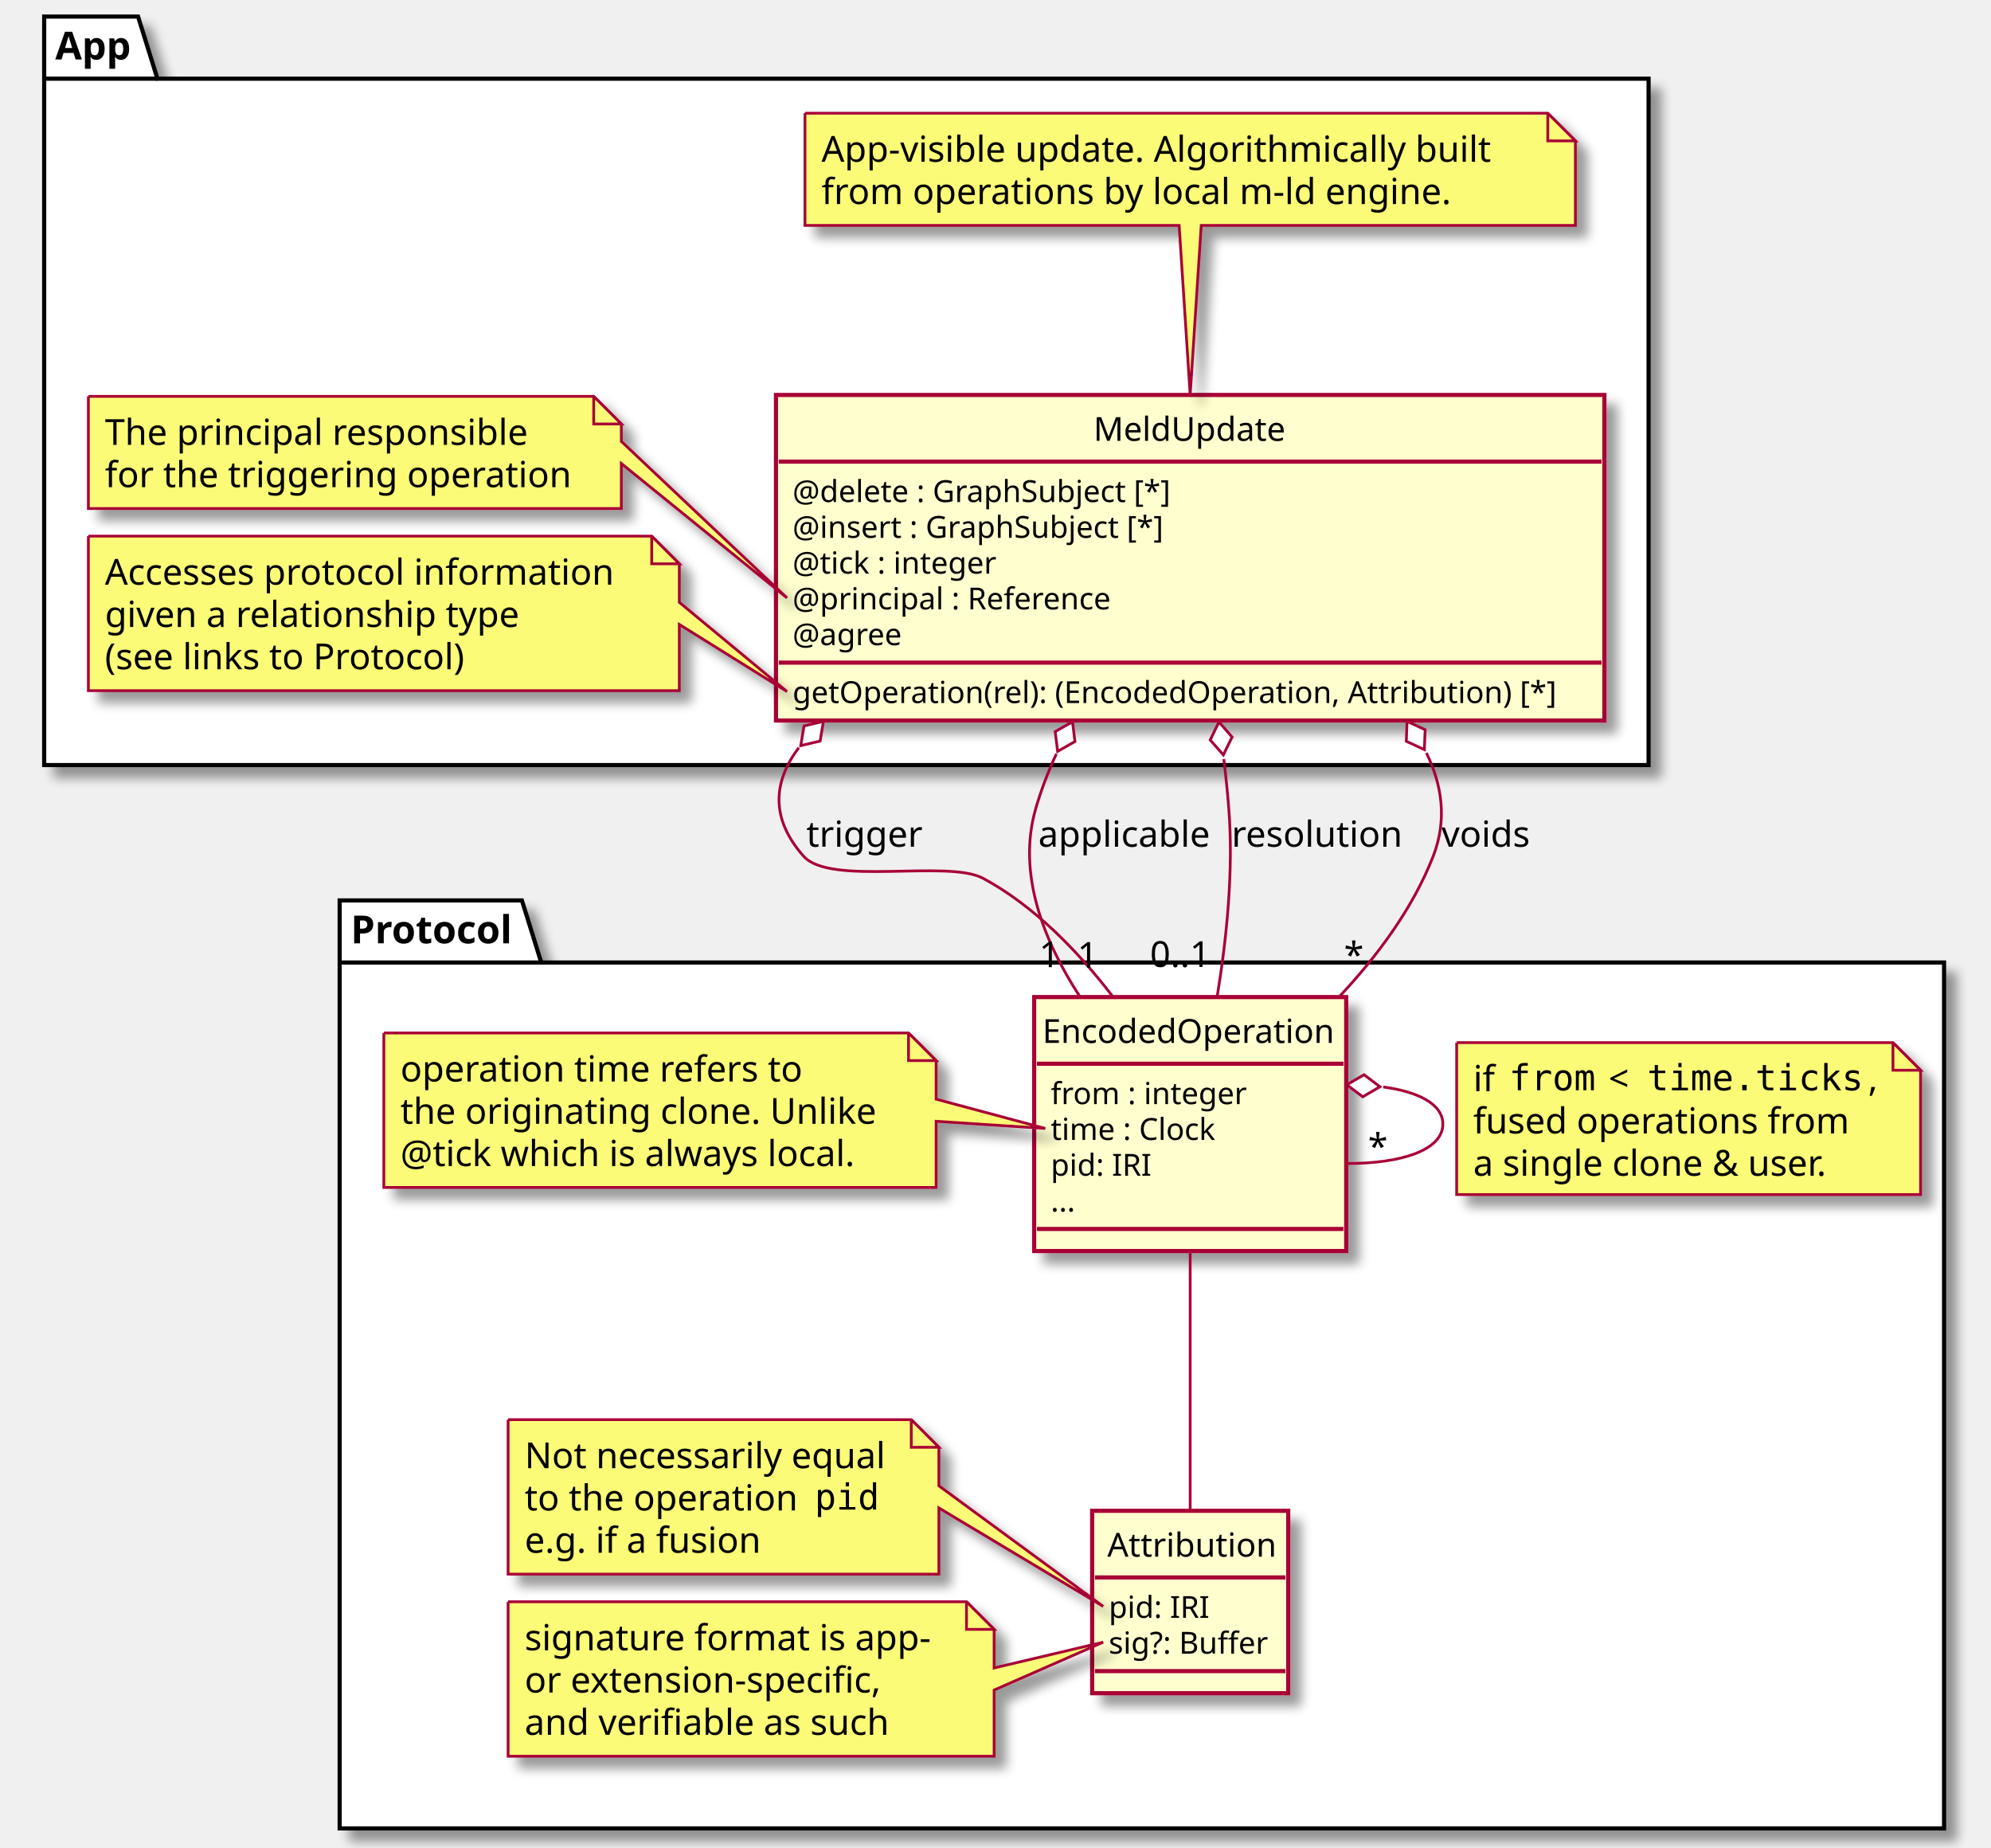
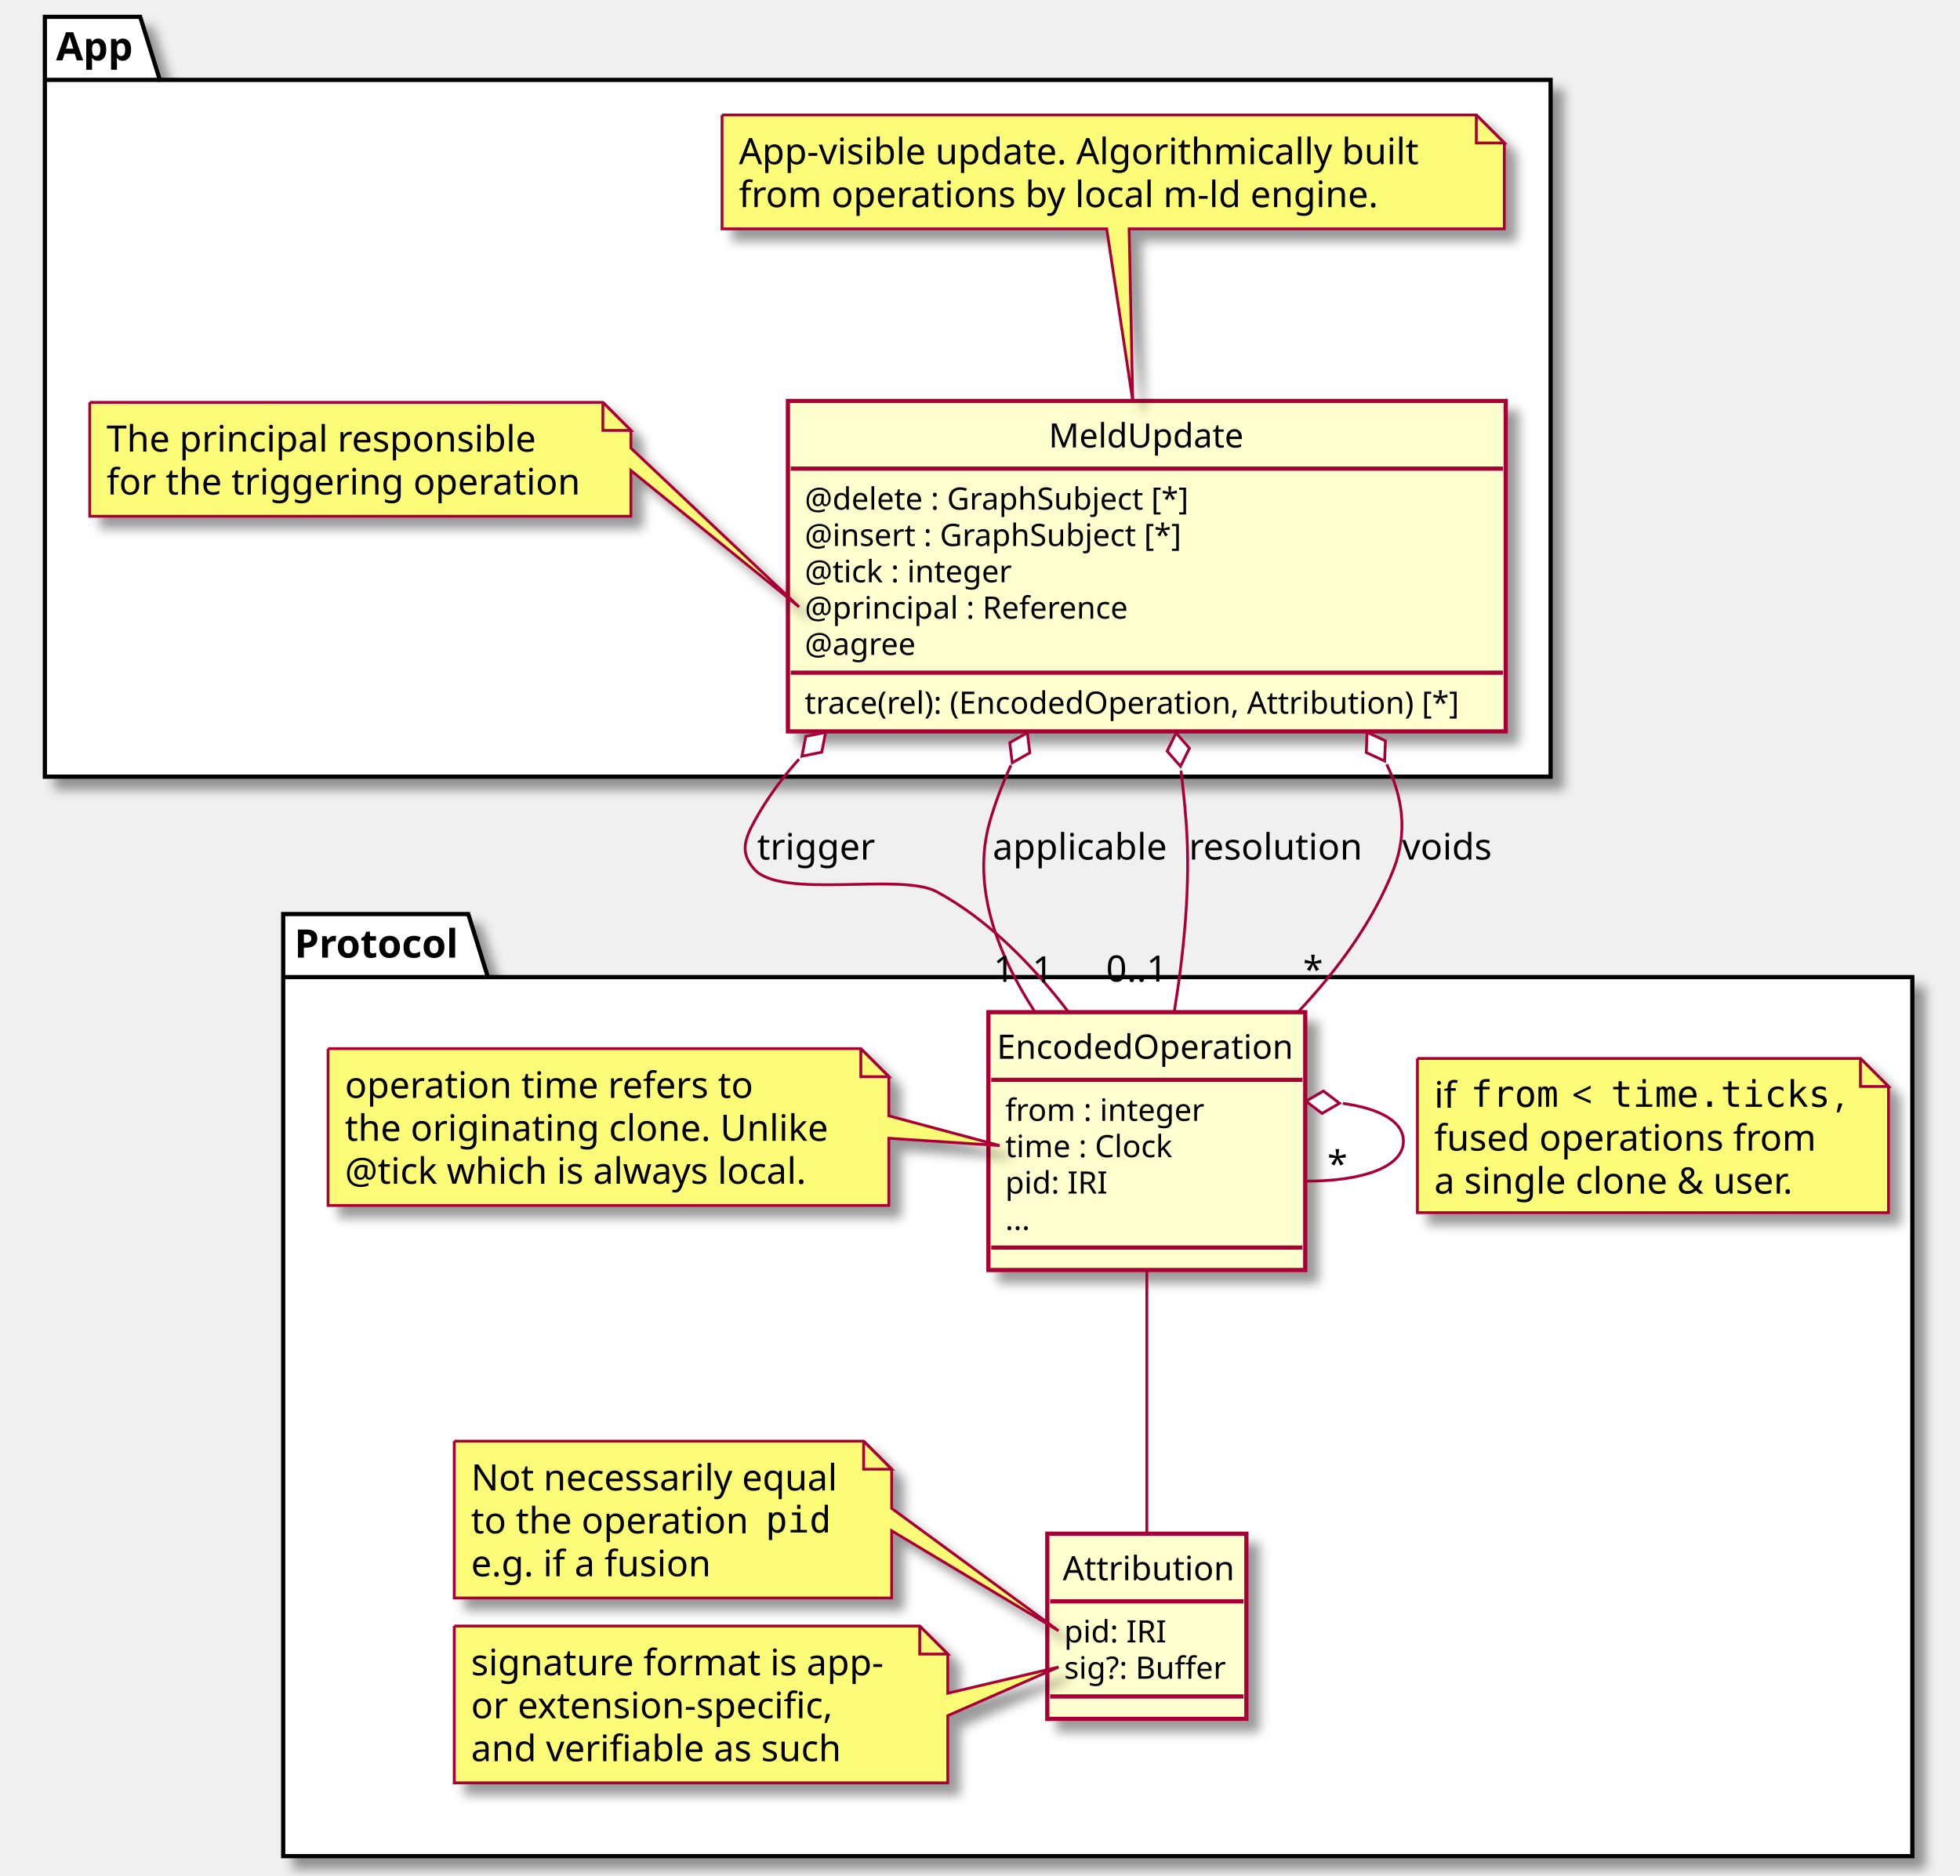
- <svg xmlns="http://www.w3.org/2000/svg" contentScriptType="application/ecmascript" contentStyleType="text/css" height="669px" preserveAspectRatio="none" style="width:721px;height:669px;background:#FFFFFF;" version="1.1" viewBox="0 0 721 669" width="721px" zoomAndPan="magnify">
+ <svg xmlns="http://www.w3.org/2000/svg" contentScriptType="application/ecmascript" contentStyleType="text/css" height="669px" preserveAspectRatio="none" style="width:699px;height:669px;background:#FFFFFF;" version="1.1" viewBox="0 0 699 669" width="699px" zoomAndPan="magnify">
  <defs>
-     <filter height="300%" id="f18cornsgz6i9n" width="300%" x="-1" y="-1">
+     <filter height="300%" id="f1y0zjr9xb16hu" width="300%" x="-1" y="-1">
      <feGaussianBlur result="blurOut" stdDeviation="2.0" />
      <feColorMatrix in="blurOut" result="blurOut2" type="matrix" values="0 0 0 0 0 0 0 0 0 0 0 0 0 0 0 0 0 0 .4 0" />
      <feOffset dx="4.0" dy="4.0" in="blurOut2" result="blurOut3" />
      <feBlend in="SourceGraphic" in2="blurOut3" mode="normal" />
    </filter>
  </defs>
  <g>
-     <polygon fill="#FFFFFF" filter="url(#f18cornsgz6i9n)" points="16,6,50,6,57,28.488,597,28.488,597,277,16,277,16,6" style="stroke:#000000;stroke-width:1.5;" />
+     <polygon fill="#FFFFFF" filter="url(#f1y0zjr9xb16hu)" points="16,6,50,6,57,28.488,553,28.488,553,277,16,277,16,6" style="stroke:#000000;stroke-width:1.5;" />
    <line style="stroke:#000000;stroke-width:1.5;" x1="16" x2="57" y1="28.488" y2="28.488" />
    <text fill="#000000" font-family="sans-serif" font-size="14" font-weight="bold" lengthAdjust="spacing" textLength="28" x="20" y="21.535">App</text>
-     <polygon fill="#FFFFFF" filter="url(#f18cornsgz6i9n)" points="123,326,189,326,196,348.488,704,348.488,704,662,123,662,123,326" style="stroke:#000000;stroke-width:1.5;" />
-     <line style="stroke:#000000;stroke-width:1.5;" x1="123" x2="196" y1="348.488" y2="348.488" />
-     <text fill="#000000" font-family="sans-serif" font-size="14" font-weight="bold" lengthAdjust="spacing" textLength="60" x="127" y="341.535">Protocol</text>
-     <rect codeLine="5" fill="#FEFECE" filter="url(#f18cornsgz6i9n)" height="117.863" id="MeldUpdate" style="stroke:#A80036;stroke-width:1.5;" width="300" x="281" y="143" />
-     <text fill="#000000" font-family="sans-serif" font-size="12" lengthAdjust="spacing" textLength="70" x="396" y="159.602">MeldUpdate</text>
-     <line style="stroke:#A80036;stroke-width:1.5;" x1="282" x2="580" y1="167.133" y2="167.133" />
+     <polygon fill="#FFFFFF" filter="url(#f1y0zjr9xb16hu)" points="101,326,167,326,174,348.488,682,348.488,682,662,101,662,101,326" style="stroke:#000000;stroke-width:1.5;" />
+     <line style="stroke:#000000;stroke-width:1.5;" x1="101" x2="174" y1="348.488" y2="348.488" />
+     <text fill="#000000" font-family="sans-serif" font-size="14" font-weight="bold" lengthAdjust="spacing" textLength="60" x="105" y="341.535">Protocol</text>
+     <rect codeLine="5" fill="#FEFECE" filter="url(#f1y0zjr9xb16hu)" height="117.863" id="MeldUpdate" style="stroke:#A80036;stroke-width:1.5;" width="256" x="281" y="143" />
+     <text fill="#000000" font-family="sans-serif" font-size="12" lengthAdjust="spacing" textLength="70" x="374" y="159.602">MeldUpdate</text>
+     <line style="stroke:#A80036;stroke-width:1.5;" x1="282" x2="536" y1="167.133" y2="167.133" />
    <text fill="#000000" font-family="sans-serif" font-size="11" lengthAdjust="spacing" textLength="138" x="287" y="181.768">@delete : GraphSubject [*]</text>
    <text fill="#000000" font-family="sans-serif" font-size="11" lengthAdjust="spacing" textLength="137" x="287" y="194.723">@insert : GraphSubject [*]</text>
    <text fill="#000000" font-family="sans-serif" font-size="11" lengthAdjust="spacing" textLength="75" x="287" y="207.678">@tick : integer</text>
    <text fill="#000000" font-family="sans-serif" font-size="11" lengthAdjust="spacing" textLength="118" x="287" y="220.633">@principal : Reference</text>
    <text fill="#000000" font-family="sans-serif" font-size="11" lengthAdjust="spacing" textLength="39" x="287" y="233.588">@agree</text>
-     <line style="stroke:#A80036;stroke-width:1.5;" x1="282" x2="580" y1="239.908" y2="239.908" />
-     <text fill="#000000" font-family="sans-serif" font-size="11" lengthAdjust="spacing" textLength="288" x="287" y="254.543">getOperation(rel): (EncodedOperation, Attribution) [*]</text>
-     <path d="M291.5,41 L291.5,81.621 A0,0 0 0 0 291.5,81.621 L427,81.621 L431,142.93 L435,81.621 L570.5,81.621 A0,0 0 0 0 570.5,81.621 L570.5,51 L560.5,41 L291.5,41 A0,0 0 0 0 291.5,41 " fill="#FBFB77" filter="url(#f18cornsgz6i9n)" style="stroke:#A80036;stroke-width:1.0;" />
-     <path d="M560.5,41 L560.5,51 L570.5,51 L560.5,41 " fill="#FBFB77" style="stroke:#A80036;stroke-width:1.0;" />
-     <text fill="#000000" font-family="sans-serif" font-size="13" lengthAdjust="spacing" textLength="258" x="297.5" y="58.568">App-visible update. Algorithmically built</text>
-     <text fill="#000000" font-family="sans-serif" font-size="13" lengthAdjust="spacing" textLength="240" x="297.5" y="73.879">from operations by local m-ld engine.</text>
-     <path d="M32,143.5 L32,184.121 A0,0 0 0 0 32,184.121 L225,184.121 A0,0 0 0 0 225,184.121 L225,167.81 L285,216.476 L225,159.81 L225,153.5 L215,143.5 L32,143.5 A0,0 0 0 0 32,143.5 " fill="#FBFB77" filter="url(#f18cornsgz6i9n)" style="stroke:#A80036;stroke-width:1.0;" />
+     <line style="stroke:#A80036;stroke-width:1.5;" x1="282" x2="536" y1="239.908" y2="239.908" />
+     <text fill="#000000" font-family="sans-serif" font-size="11" lengthAdjust="spacing" textLength="244" x="287" y="254.543">trace(rel): (EncodedOperation, Attribution) [*]</text>
+     <path d="M257.5,41 L257.5,81.621 A0,0 0 0 0 257.5,81.621 L394.69,81.621 L403.97,142.93 L402.69,81.621 L536.5,81.621 A0,0 0 0 0 536.5,81.621 L536.5,51 L526.5,41 L257.5,41 A0,0 0 0 0 257.5,41 " fill="#FBFB77" filter="url(#f1y0zjr9xb16hu)" style="stroke:#A80036;stroke-width:1.0;" />
+     <path d="M526.5,41 L526.5,51 L536.5,51 L526.5,41 " fill="#FBFB77" style="stroke:#A80036;stroke-width:1.0;" />
+     <text fill="#000000" font-family="sans-serif" font-size="13" lengthAdjust="spacing" textLength="258" x="263.5" y="58.568">App-visible update. Algorithmically built</text>
+     <text fill="#000000" font-family="sans-serif" font-size="13" lengthAdjust="spacing" textLength="240" x="263.5" y="73.879">from operations by local m-ld engine.</text>
+     <path d="M32,143.5 L32,184.121 A0,0 0 0 0 32,184.121 L225,184.121 A0,0 0 0 0 225,184.121 L225,167.81 L285,216.476 L225,159.81 L225,153.5 L215,143.5 L32,143.5 A0,0 0 0 0 32,143.5 " fill="#FBFB77" filter="url(#f1y0zjr9xb16hu)" style="stroke:#A80036;stroke-width:1.0;" />
    <path d="M215,143.5 L215,153.5 L225,153.5 L215,143.5 " fill="#FBFB77" style="stroke:#A80036;stroke-width:1.0;" />
    <text fill="#000000" font-family="sans-serif" font-size="13" lengthAdjust="spacing" textLength="159" x="38" y="161.068">The principal responsible</text>
    <text fill="#000000" font-family="sans-serif" font-size="13" lengthAdjust="spacing" textLength="172" x="38" y="176.379">for the triggering operation</text>
-     <path d="M32,194.121 L32,250.053 A0,0 0 0 0 32,250.053 L246,250.053 A0,0 0 0 0 246,250.053 L246,226.087 L285,250.386 L246,218.087 L246,204.121 L236,194.121 L32,194.121 A0,0 0 0 0 32,194.121 " fill="#FBFB77" filter="url(#f18cornsgz6i9n)" style="stroke:#A80036;stroke-width:1.0;" />
-     <path d="M236,194.121 L236,204.121 L246,204.121 L236,194.121 " fill="#FBFB77" style="stroke:#A80036;stroke-width:1.0;" />
-     <text fill="#000000" font-family="sans-serif" font-size="13" lengthAdjust="spacing" textLength="193" x="38" y="211.69">Accesses protocol information</text>
-     <text fill="#000000" font-family="sans-serif" font-size="13" lengthAdjust="spacing" textLength="155" x="38" y="227">given a relationship type</text>
-     <text fill="#000000" font-family="sans-serif" font-size="13" lengthAdjust="spacing" textLength="137" x="38" y="242.31">(see links to Protocol)</text>
-     <rect codeLine="29" fill="#FEFECE" filter="url(#f18cornsgz6i9n)" height="91.953" id="EncodedOperation" style="stroke:#A80036;stroke-width:1.5;" width="113" x="374.5" y="361" />
-     <text fill="#000000" font-family="sans-serif" font-size="12" lengthAdjust="spacing" textLength="107" x="377.5" y="377.602">EncodedOperation</text>
-     <line style="stroke:#A80036;stroke-width:1.5;" x1="375.5" x2="486.5" y1="385.133" y2="385.133" />
-     <text fill="#000000" font-family="sans-serif" font-size="11" lengthAdjust="spacing" textLength="73" x="380.5" y="399.768">from : integer</text>
-     <text fill="#000000" font-family="sans-serif" font-size="11" lengthAdjust="spacing" textLength="62" x="380.5" y="412.723">time : Clock</text>
-     <text fill="#000000" font-family="sans-serif" font-size="11" lengthAdjust="spacing" textLength="36" x="380.5" y="425.678">pid: IRI</text>
-     <text fill="#000000" font-family="sans-serif" font-size="11" lengthAdjust="spacing" textLength="9" x="380.5" y="438.633">...</text>
-     <line style="stroke:#A80036;stroke-width:1.5;" x1="375.5" x2="486.5" y1="444.953" y2="444.953" />
-     <path d="M139,374 L139,429.932 A0,0 0 0 0 139,429.932 L339,429.932 A0,0 0 0 0 339,429.932 L339,405.966 L378.5,408.565 L339,397.966 L339,384 L329,374 L139,374 A0,0 0 0 0 139,374 " fill="#FBFB77" filter="url(#f18cornsgz6i9n)" style="stroke:#A80036;stroke-width:1.0;" />
-     <path d="M329,374 L329,384 L339,384 L329,374 " fill="#FBFB77" style="stroke:#A80036;stroke-width:1.0;" />
-     <text fill="#000000" font-family="sans-serif" font-size="13" lengthAdjust="spacing" textLength="149" x="145" y="391.568">operation time refers to</text>
-     <text fill="#000000" font-family="sans-serif" font-size="13" lengthAdjust="spacing" textLength="179" x="145" y="406.879">the originating clone. Unlike</text>
-     <text fill="#000000" font-family="sans-serif" font-size="13" lengthAdjust="spacing" textLength="175" x="145" y="422.19">@tick which is always local.</text>
-     <rect codeLine="42" fill="#FEFECE" filter="url(#f18cornsgz6i9n)" height="66.043" id="Attribution" style="stroke:#A80036;stroke-width:1.5;" width="71" x="395.5" y="547" />
-     <text fill="#000000" font-family="sans-serif" font-size="12" lengthAdjust="spacing" textLength="60" x="401" y="563.602">Attribution</text>
-     <line style="stroke:#A80036;stroke-width:1.5;" x1="396.5" x2="465.5" y1="571.133" y2="571.133" />
-     <text fill="#000000" font-family="sans-serif" font-size="11" lengthAdjust="spacing" textLength="36" x="401.5" y="585.768">pid: IRI</text>
-     <text fill="#000000" font-family="sans-serif" font-size="11" lengthAdjust="spacing" textLength="59" x="401.5" y="598.723">sig?: Buffer</text>
-     <line style="stroke:#A80036;stroke-width:1.5;" x1="396.5" x2="465.5" y1="605.043" y2="605.043" />
-     <path d="M184,514 L184,569.932 A0,0 0 0 0 184,569.932 L340,569.932 A0,0 0 0 0 340,569.932 L340,545.966 L399.5,581.61 L340,537.966 L340,524 L330,514 L184,514 A0,0 0 0 0 184,514 " fill="#FBFB77" filter="url(#f18cornsgz6i9n)" style="stroke:#A80036;stroke-width:1.0;" />
-     <path d="M330,514 L330,524 L340,524 L330,514 " fill="#FBFB77" style="stroke:#A80036;stroke-width:1.0;" />
-     <text fill="#000000" font-family="sans-serif" font-size="13" lengthAdjust="spacing" textLength="135" x="190" y="531.568">Not necessarily equal</text>
-     <text fill="#000000" font-family="sans-serif" font-size="13" lengthAdjust="spacing" textLength="101" x="190" y="546.879">to the operation</text>
-     <text fill="#000000" font-family="monospace" font-size="13" lengthAdjust="spacing" textLength="24" x="295" y="546.555">pid</text>
-     <text fill="#000000" font-family="sans-serif" font-size="13" lengthAdjust="spacing" textLength="91" x="190" y="562.189">e.g. if a fusion</text>
-     <path d="M184,579.932 L184,635.863 A0,0 0 0 0 184,635.863 L360,635.863 A0,0 0 0 0 360,635.863 L360,611.898 L399.5,594.565 L360,603.898 L360,589.932 L350,579.932 L184,579.932 A0,0 0 0 0 184,579.932 " fill="#FBFB77" filter="url(#f18cornsgz6i9n)" style="stroke:#A80036;stroke-width:1.0;" />
-     <path d="M350,579.932 L350,589.932 L360,589.932 L350,579.932 " fill="#FBFB77" style="stroke:#A80036;stroke-width:1.0;" />
-     <text fill="#000000" font-family="sans-serif" font-size="13" lengthAdjust="spacing" textLength="155" x="190" y="597.5">signature format is app-</text>
-     <text fill="#000000" font-family="sans-serif" font-size="13" lengthAdjust="spacing" textLength="140" x="190" y="612.811">or extension-specific,</text>
-     <text fill="#000000" font-family="sans-serif" font-size="13" lengthAdjust="spacing" textLength="137" x="190" y="628.121">and verifiable as such</text>
-     <path codeLine="40" d="M431,453.38 C431,482.86 431,520.58 431,546.96 " fill="none" id="EncodedOperation-Attribution" style="stroke:#A80036;stroke-width:1.0;" />
-     <path codeLine="57" d="M500.91,393.55 C513.6,395.26 522.5,399.74 522.5,407 C522.5,416.57 507.01,421.32 487.74,421.25 " fill="none" id="EncodedOperation-backto-EncodedOperation" style="stroke:#A80036;stroke-width:1.0;" />
-     <polygon fill="#FFFFFF" points="487.74,392.75,493.488,397.105,499.718,393.475,493.971,389.12,487.74,392.75" style="stroke:#A80036;stroke-width:1.0;" />
-     <path d="M527.5,377.5 L527.5,432.5 L695.5,432.5 L695.5,387.5 L685.5,377.5 L527.5,377.5 " fill="#FBFB77" filter="url(#f18cornsgz6i9n)" style="stroke:#A80036;stroke-width:1.0;" />
-     <path d="M685.5,377.5 L685.5,387.5 L695.5,387.5 L685.5,377.5 " fill="#FBFB77" style="stroke:#A80036;stroke-width:1.0;" />
-     <text fill="#000000" font-family="sans-serif" font-size="13" lengthAdjust="spacing" textLength="9" x="533.5" y="395.068">if</text>
-     <text fill="#000000" font-family="monospace" font-size="13" lengthAdjust="spacing" textLength="32" x="546.5" y="394.745">from</text>
-     <text fill="#000000" font-family="sans-serif" font-size="13" lengthAdjust="spacing" textLength="10" x="582.5" y="395.068">&lt;</text>
-     <text fill="#000000" font-family="monospace" font-size="13" lengthAdjust="spacing" textLength="80" x="596.5" y="394.745">time.ticks</text>
-     <text fill="#000000" font-family="sans-serif" font-size="13" lengthAdjust="spacing" textLength="4" x="676.5" y="395.068">,</text>
-     <text fill="#000000" font-family="sans-serif" font-size="13" lengthAdjust="spacing" textLength="140" x="533.5" y="410.379">fused operations from</text>
-     <text fill="#000000" font-family="sans-serif" font-size="13" lengthAdjust="spacing" textLength="135" x="533.5" y="425.69">a single clone &amp; user.</text>
-     <text fill="#000000" font-family="sans-serif" font-size="13" lengthAdjust="spacing" textLength="6" x="495.394" y="419.706">*</text>
-     <path codeLine="65" d="M289.25,270.72 C280.09,282.91 278.77,296.17 291,310 C300.64,320.9 343.18,311.1 356,318 C374.56,327.99 390.51,344.59 402.87,360.69 " fill="none" id="MeldUpdate-backto-EncodedOperation" style="stroke:#A80036;stroke-width:1.0;" />
-     <polygon fill="#FFFFFF" points="298.17,261.19,291.151,262.845,289.98,269.961,296.998,268.305,298.17,261.19" style="stroke:#A80036;stroke-width:1.0;" />
-     <text fill="#000000" font-family="sans-serif" font-size="13" lengthAdjust="spacing" textLength="42" x="292" y="306.568">trigger</text>
-     <text fill="#000000" font-family="sans-serif" font-size="13" lengthAdjust="spacing" textLength="8" x="390.151" y="350.381">1</text>
-     <path codeLine="67" d="M382.54,272.95 C379.52,279.52 376.93,286.25 375,293 C368.32,316.37 377.96,340.72 391.03,360.8 " fill="none" id="MeldUpdate-backto-EncodedOperation-1" style="stroke:#A80036;stroke-width:1.0;" />
-     <polygon fill="#FFFFFF" points="388.39,261.32,382.12,264.882,382.997,272.04,389.267,268.478,388.39,261.32" style="stroke:#A80036;stroke-width:1.0;" />
-     <text fill="#000000" font-family="sans-serif" font-size="13" lengthAdjust="spacing" textLength="64" x="376" y="306.568">applicable</text>
-     <text fill="#000000" font-family="sans-serif" font-size="13" lengthAdjust="spacing" textLength="8" x="376.297" y="350.173">1</text>
-     <path codeLine="69" d="M443.18,274.81 C443.92,280.95 444.54,287.08 445,293 C446.73,315.37 444.17,340.12 440.79,360.73 " fill="none" id="MeldUpdate-backto-EncodedOperation-2" style="stroke:#A80036;stroke-width:1.0;" />
-     <polygon fill="#FFFFFF" points="441.43,261.43,438.249,267.902,443,273.327,446.18,266.855,441.43,261.43" style="stroke:#A80036;stroke-width:1.0;" />
-     <text fill="#000000" font-family="sans-serif" font-size="13" lengthAdjust="spacing" textLength="64" x="446" y="306.568">resolution</text>
-     <text fill="#000000" font-family="sans-serif" font-size="13" lengthAdjust="spacing" textLength="24" x="416.452" y="350.092">0..1</text>
-     <path codeLine="71" d="M516.53,272.6 C522.3,284.34 524.07,296.97 519,310 C511.71,328.75 498.85,346.07 485.17,360.68 " fill="none" id="MeldUpdate-backto-EncodedOperation-3" style="stroke:#A80036;stroke-width:1.0;" />
-     <polygon fill="#FFFFFF" points="509.54,261.18,509.261,268.386,515.805,271.415,516.084,264.209,509.54,261.18" style="stroke:#A80036;stroke-width:1.0;" />
-     <text fill="#000000" font-family="sans-serif" font-size="13" lengthAdjust="spacing" textLength="34" x="522" y="306.568">voids</text>
-     <text fill="#000000" font-family="sans-serif" font-size="13" lengthAdjust="spacing" textLength="6" x="486.686" y="350.37">*</text>
+     <rect codeLine="31" fill="#FEFECE" filter="url(#f1y0zjr9xb16hu)" height="91.953" id="EncodedOperation" style="stroke:#A80036;stroke-width:1.5;" width="113" x="352.5" y="361" />
+     <text fill="#000000" font-family="sans-serif" font-size="12" lengthAdjust="spacing" textLength="107" x="355.5" y="377.602">EncodedOperation</text>
+     <line style="stroke:#A80036;stroke-width:1.5;" x1="353.5" x2="464.5" y1="385.133" y2="385.133" />
+     <text fill="#000000" font-family="sans-serif" font-size="11" lengthAdjust="spacing" textLength="73" x="358.5" y="399.768">from : integer</text>
+     <text fill="#000000" font-family="sans-serif" font-size="11" lengthAdjust="spacing" textLength="62" x="358.5" y="412.723">time : Clock</text>
+     <text fill="#000000" font-family="sans-serif" font-size="11" lengthAdjust="spacing" textLength="36" x="358.5" y="425.678">pid: IRI</text>
+     <text fill="#000000" font-family="sans-serif" font-size="11" lengthAdjust="spacing" textLength="9" x="358.5" y="438.633">...</text>
+     <line style="stroke:#A80036;stroke-width:1.5;" x1="353.5" x2="464.5" y1="444.953" y2="444.953" />
+     <path d="M117,374 L117,429.932 A0,0 0 0 0 117,429.932 L317,429.932 A0,0 0 0 0 317,429.932 L317,405.966 L356.5,408.565 L317,397.966 L317,384 L307,374 L117,374 A0,0 0 0 0 117,374 " fill="#FBFB77" filter="url(#f1y0zjr9xb16hu)" style="stroke:#A80036;stroke-width:1.0;" />
+     <path d="M307,374 L307,384 L317,384 L307,374 " fill="#FBFB77" style="stroke:#A80036;stroke-width:1.0;" />
+     <text fill="#000000" font-family="sans-serif" font-size="13" lengthAdjust="spacing" textLength="149" x="123" y="391.568">operation time refers to</text>
+     <text fill="#000000" font-family="sans-serif" font-size="13" lengthAdjust="spacing" textLength="179" x="123" y="406.879">the originating clone. Unlike</text>
+     <text fill="#000000" font-family="sans-serif" font-size="13" lengthAdjust="spacing" textLength="175" x="123" y="422.19">@tick which is always local.</text>
+     <rect codeLine="44" fill="#FEFECE" filter="url(#f1y0zjr9xb16hu)" height="66.043" id="Attribution" style="stroke:#A80036;stroke-width:1.5;" width="71" x="373.5" y="547" />
+     <text fill="#000000" font-family="sans-serif" font-size="12" lengthAdjust="spacing" textLength="60" x="379" y="563.602">Attribution</text>
+     <line style="stroke:#A80036;stroke-width:1.5;" x1="374.5" x2="443.5" y1="571.133" y2="571.133" />
+     <text fill="#000000" font-family="sans-serif" font-size="11" lengthAdjust="spacing" textLength="36" x="379.5" y="585.768">pid: IRI</text>
+     <text fill="#000000" font-family="sans-serif" font-size="11" lengthAdjust="spacing" textLength="59" x="379.5" y="598.723">sig?: Buffer</text>
+     <line style="stroke:#A80036;stroke-width:1.5;" x1="374.5" x2="443.5" y1="605.043" y2="605.043" />
+     <path d="M162,514 L162,569.932 A0,0 0 0 0 162,569.932 L318,569.932 A0,0 0 0 0 318,569.932 L318,545.966 L377.5,581.61 L318,537.966 L318,524 L308,514 L162,514 A0,0 0 0 0 162,514 " fill="#FBFB77" filter="url(#f1y0zjr9xb16hu)" style="stroke:#A80036;stroke-width:1.0;" />
+     <path d="M308,514 L308,524 L318,524 L308,514 " fill="#FBFB77" style="stroke:#A80036;stroke-width:1.0;" />
+     <text fill="#000000" font-family="sans-serif" font-size="13" lengthAdjust="spacing" textLength="135" x="168" y="531.568">Not necessarily equal</text>
+     <text fill="#000000" font-family="sans-serif" font-size="13" lengthAdjust="spacing" textLength="101" x="168" y="546.879">to the operation</text>
+     <text fill="#000000" font-family="monospace" font-size="13" lengthAdjust="spacing" textLength="24" x="273" y="546.555">pid</text>
+     <text fill="#000000" font-family="sans-serif" font-size="13" lengthAdjust="spacing" textLength="91" x="168" y="562.189">e.g. if a fusion</text>
+     <path d="M162,579.932 L162,635.863 A0,0 0 0 0 162,635.863 L338,635.863 A0,0 0 0 0 338,635.863 L338,611.898 L377.5,594.565 L338,603.898 L338,589.932 L328,579.932 L162,579.932 A0,0 0 0 0 162,579.932 " fill="#FBFB77" filter="url(#f1y0zjr9xb16hu)" style="stroke:#A80036;stroke-width:1.0;" />
+     <path d="M328,579.932 L328,589.932 L338,589.932 L328,579.932 " fill="#FBFB77" style="stroke:#A80036;stroke-width:1.0;" />
+     <text fill="#000000" font-family="sans-serif" font-size="13" lengthAdjust="spacing" textLength="155" x="168" y="597.5">signature format is app-</text>
+     <text fill="#000000" font-family="sans-serif" font-size="13" lengthAdjust="spacing" textLength="140" x="168" y="612.811">or extension-specific,</text>
+     <text fill="#000000" font-family="sans-serif" font-size="13" lengthAdjust="spacing" textLength="137" x="168" y="628.121">and verifiable as such</text>
+     <path codeLine="42" d="M409,453.38 C409,482.86 409,520.58 409,546.96 " fill="none" id="EncodedOperation-Attribution" style="stroke:#A80036;stroke-width:1.0;" />
+     <path codeLine="60" d="M478.91,393.55 C491.6,395.26 500.5,399.74 500.5,407 C500.5,416.57 485.01,421.32 465.74,421.25 " fill="none" id="EncodedOperation-backto-EncodedOperation" style="stroke:#A80036;stroke-width:1.0;" />
+     <polygon fill="#FFFFFF" points="465.74,392.75,471.488,397.105,477.718,393.475,471.971,389.12,465.74,392.75" style="stroke:#A80036;stroke-width:1.0;" />
+     <path d="M505.5,377.5 L505.5,432.5 L673.5,432.5 L673.5,387.5 L663.5,377.5 L505.5,377.5 " fill="#FBFB77" filter="url(#f1y0zjr9xb16hu)" style="stroke:#A80036;stroke-width:1.0;" />
+     <path d="M663.5,377.5 L663.5,387.5 L673.5,387.5 L663.5,377.5 " fill="#FBFB77" style="stroke:#A80036;stroke-width:1.0;" />
+     <text fill="#000000" font-family="sans-serif" font-size="13" lengthAdjust="spacing" textLength="9" x="511.5" y="395.068">if</text>
+     <text fill="#000000" font-family="monospace" font-size="13" lengthAdjust="spacing" textLength="32" x="524.5" y="394.745">from</text>
+     <text fill="#000000" font-family="sans-serif" font-size="13" lengthAdjust="spacing" textLength="10" x="560.5" y="395.068">&lt;</text>
+     <text fill="#000000" font-family="monospace" font-size="13" lengthAdjust="spacing" textLength="80" x="574.5" y="394.745">time.ticks</text>
+     <text fill="#000000" font-family="sans-serif" font-size="13" lengthAdjust="spacing" textLength="4" x="654.5" y="395.068">,</text>
+     <text fill="#000000" font-family="sans-serif" font-size="13" lengthAdjust="spacing" textLength="140" x="511.5" y="410.379">fused operations from</text>
+     <text fill="#000000" font-family="sans-serif" font-size="13" lengthAdjust="spacing" textLength="135" x="511.5" y="425.69">a single clone &amp; user.</text>
+     <text fill="#000000" font-family="sans-serif" font-size="13" lengthAdjust="spacing" textLength="6" x="473.394" y="419.706">*</text>
+     <path codeLine="68" d="M284.95,270.77 C278.8,277.59 273.37,284.99 269,293 C265.38,299.63 263.99,304.34 269,310 C278.64,320.9 321.18,311.1 334,318 C352.56,327.99 368.51,344.59 380.87,360.69 " fill="none" id="MeldUpdate-backto-EncodedOperation" style="stroke:#A80036;stroke-width:1.0;" />
+     <polygon fill="#FFFFFF" points="294.44,261.18,287.376,262.627,285.994,269.705,293.059,268.258,294.44,261.18" style="stroke:#A80036;stroke-width:1.0;" />
+     <text fill="#000000" font-family="sans-serif" font-size="13" lengthAdjust="spacing" textLength="42" x="270" y="306.568">trigger</text>
+     <text fill="#000000" font-family="sans-serif" font-size="13" lengthAdjust="spacing" textLength="8" x="368.151" y="350.381">1</text>
+     <path codeLine="70" d="M360.54,272.95 C357.52,279.52 354.93,286.25 353,293 C346.32,316.37 355.96,340.72 369.03,360.8 " fill="none" id="MeldUpdate-backto-EncodedOperation-1" style="stroke:#A80036;stroke-width:1.0;" />
+     <polygon fill="#FFFFFF" points="366.39,261.32,360.12,264.882,360.997,272.04,367.267,268.478,366.39,261.32" style="stroke:#A80036;stroke-width:1.0;" />
+     <text fill="#000000" font-family="sans-serif" font-size="13" lengthAdjust="spacing" textLength="64" x="354" y="306.568">applicable</text>
+     <text fill="#000000" font-family="sans-serif" font-size="13" lengthAdjust="spacing" textLength="8" x="354.297" y="350.173">1</text>
+     <path codeLine="72" d="M421.18,274.81 C421.92,280.95 422.54,287.08 423,293 C424.73,315.37 422.17,340.12 418.79,360.73 " fill="none" id="MeldUpdate-backto-EncodedOperation-2" style="stroke:#A80036;stroke-width:1.0;" />
+     <polygon fill="#FFFFFF" points="419.43,261.43,416.249,267.902,421,273.327,424.18,266.855,419.43,261.43" style="stroke:#A80036;stroke-width:1.0;" />
+     <text fill="#000000" font-family="sans-serif" font-size="13" lengthAdjust="spacing" textLength="64" x="424" y="306.568">resolution</text>
+     <text fill="#000000" font-family="sans-serif" font-size="13" lengthAdjust="spacing" textLength="24" x="394.452" y="350.092">0..1</text>
+     <path codeLine="74" d="M494.53,272.6 C500.3,284.34 502.07,296.97 497,310 C489.71,328.75 476.85,346.07 463.17,360.68 " fill="none" id="MeldUpdate-backto-EncodedOperation-3" style="stroke:#A80036;stroke-width:1.0;" />
+     <polygon fill="#FFFFFF" points="487.54,261.18,487.261,268.386,493.805,271.415,494.084,264.209,487.54,261.18" style="stroke:#A80036;stroke-width:1.0;" />
+     <text fill="#000000" font-family="sans-serif" font-size="13" lengthAdjust="spacing" textLength="34" x="500" y="306.568">voids</text>
+     <text fill="#000000" font-family="sans-serif" font-size="13" lengthAdjust="spacing" textLength="6" x="464.686" y="350.37">*</text>
  </g>
</svg>
